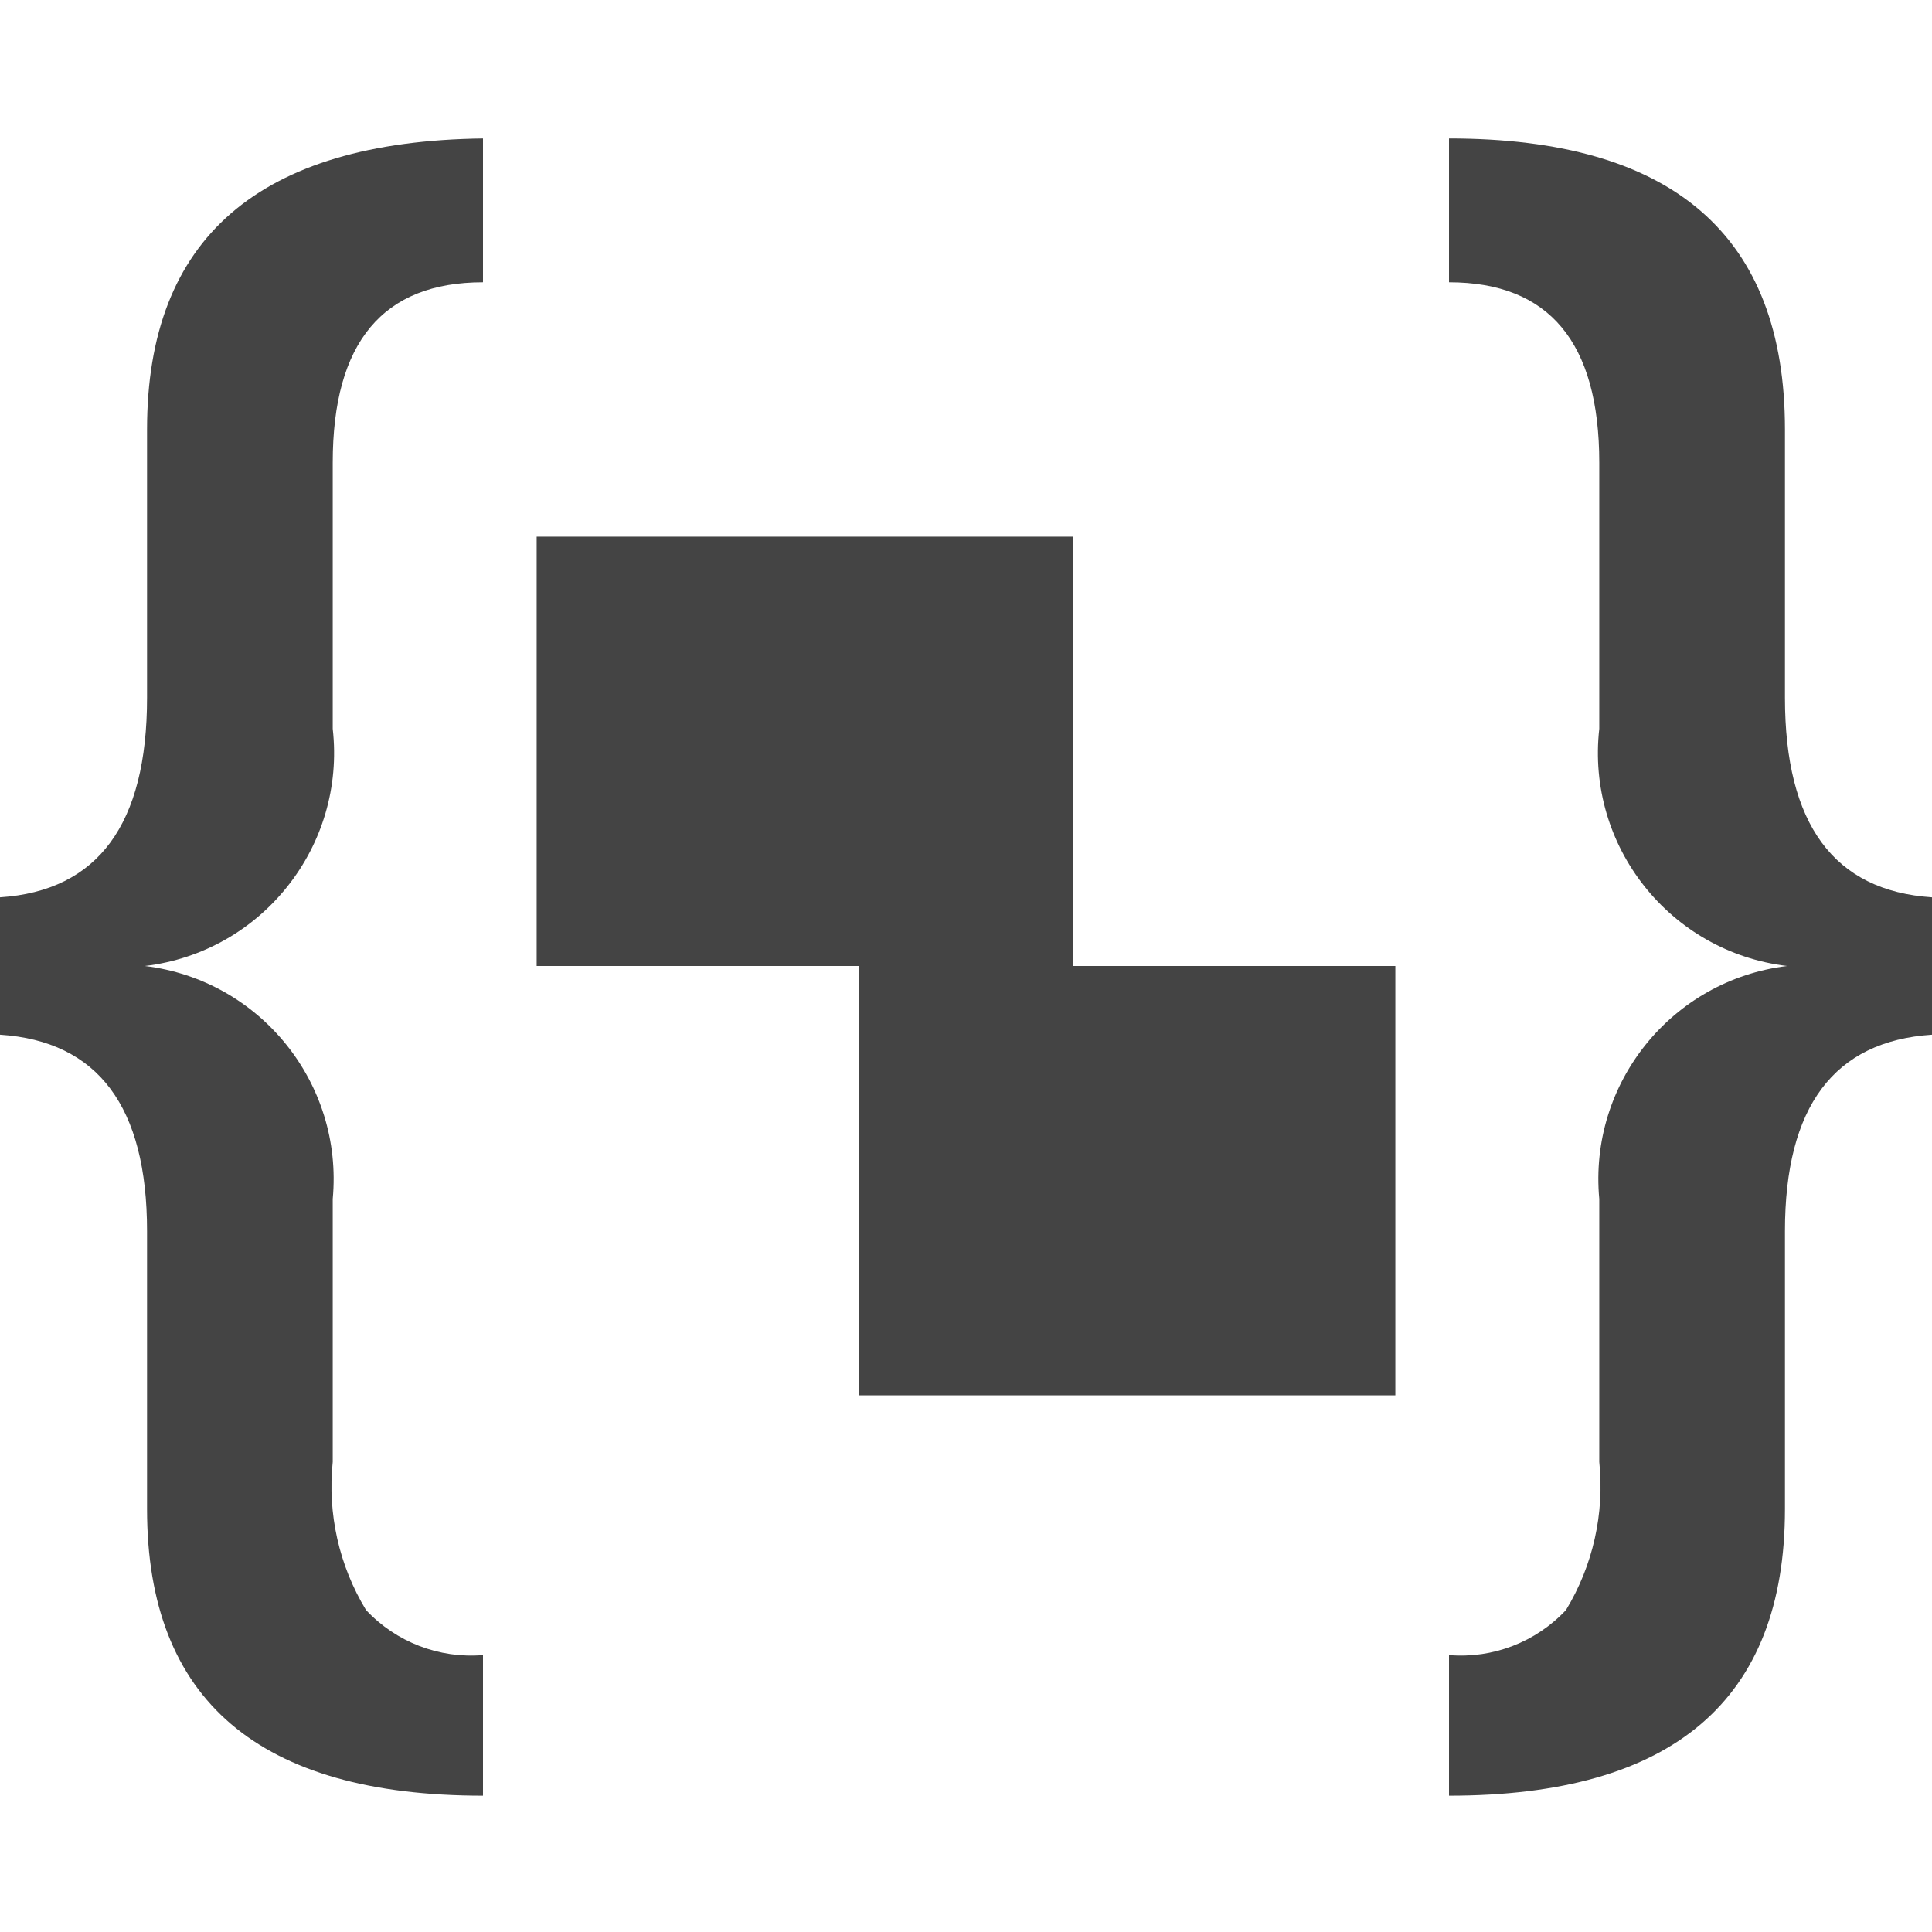
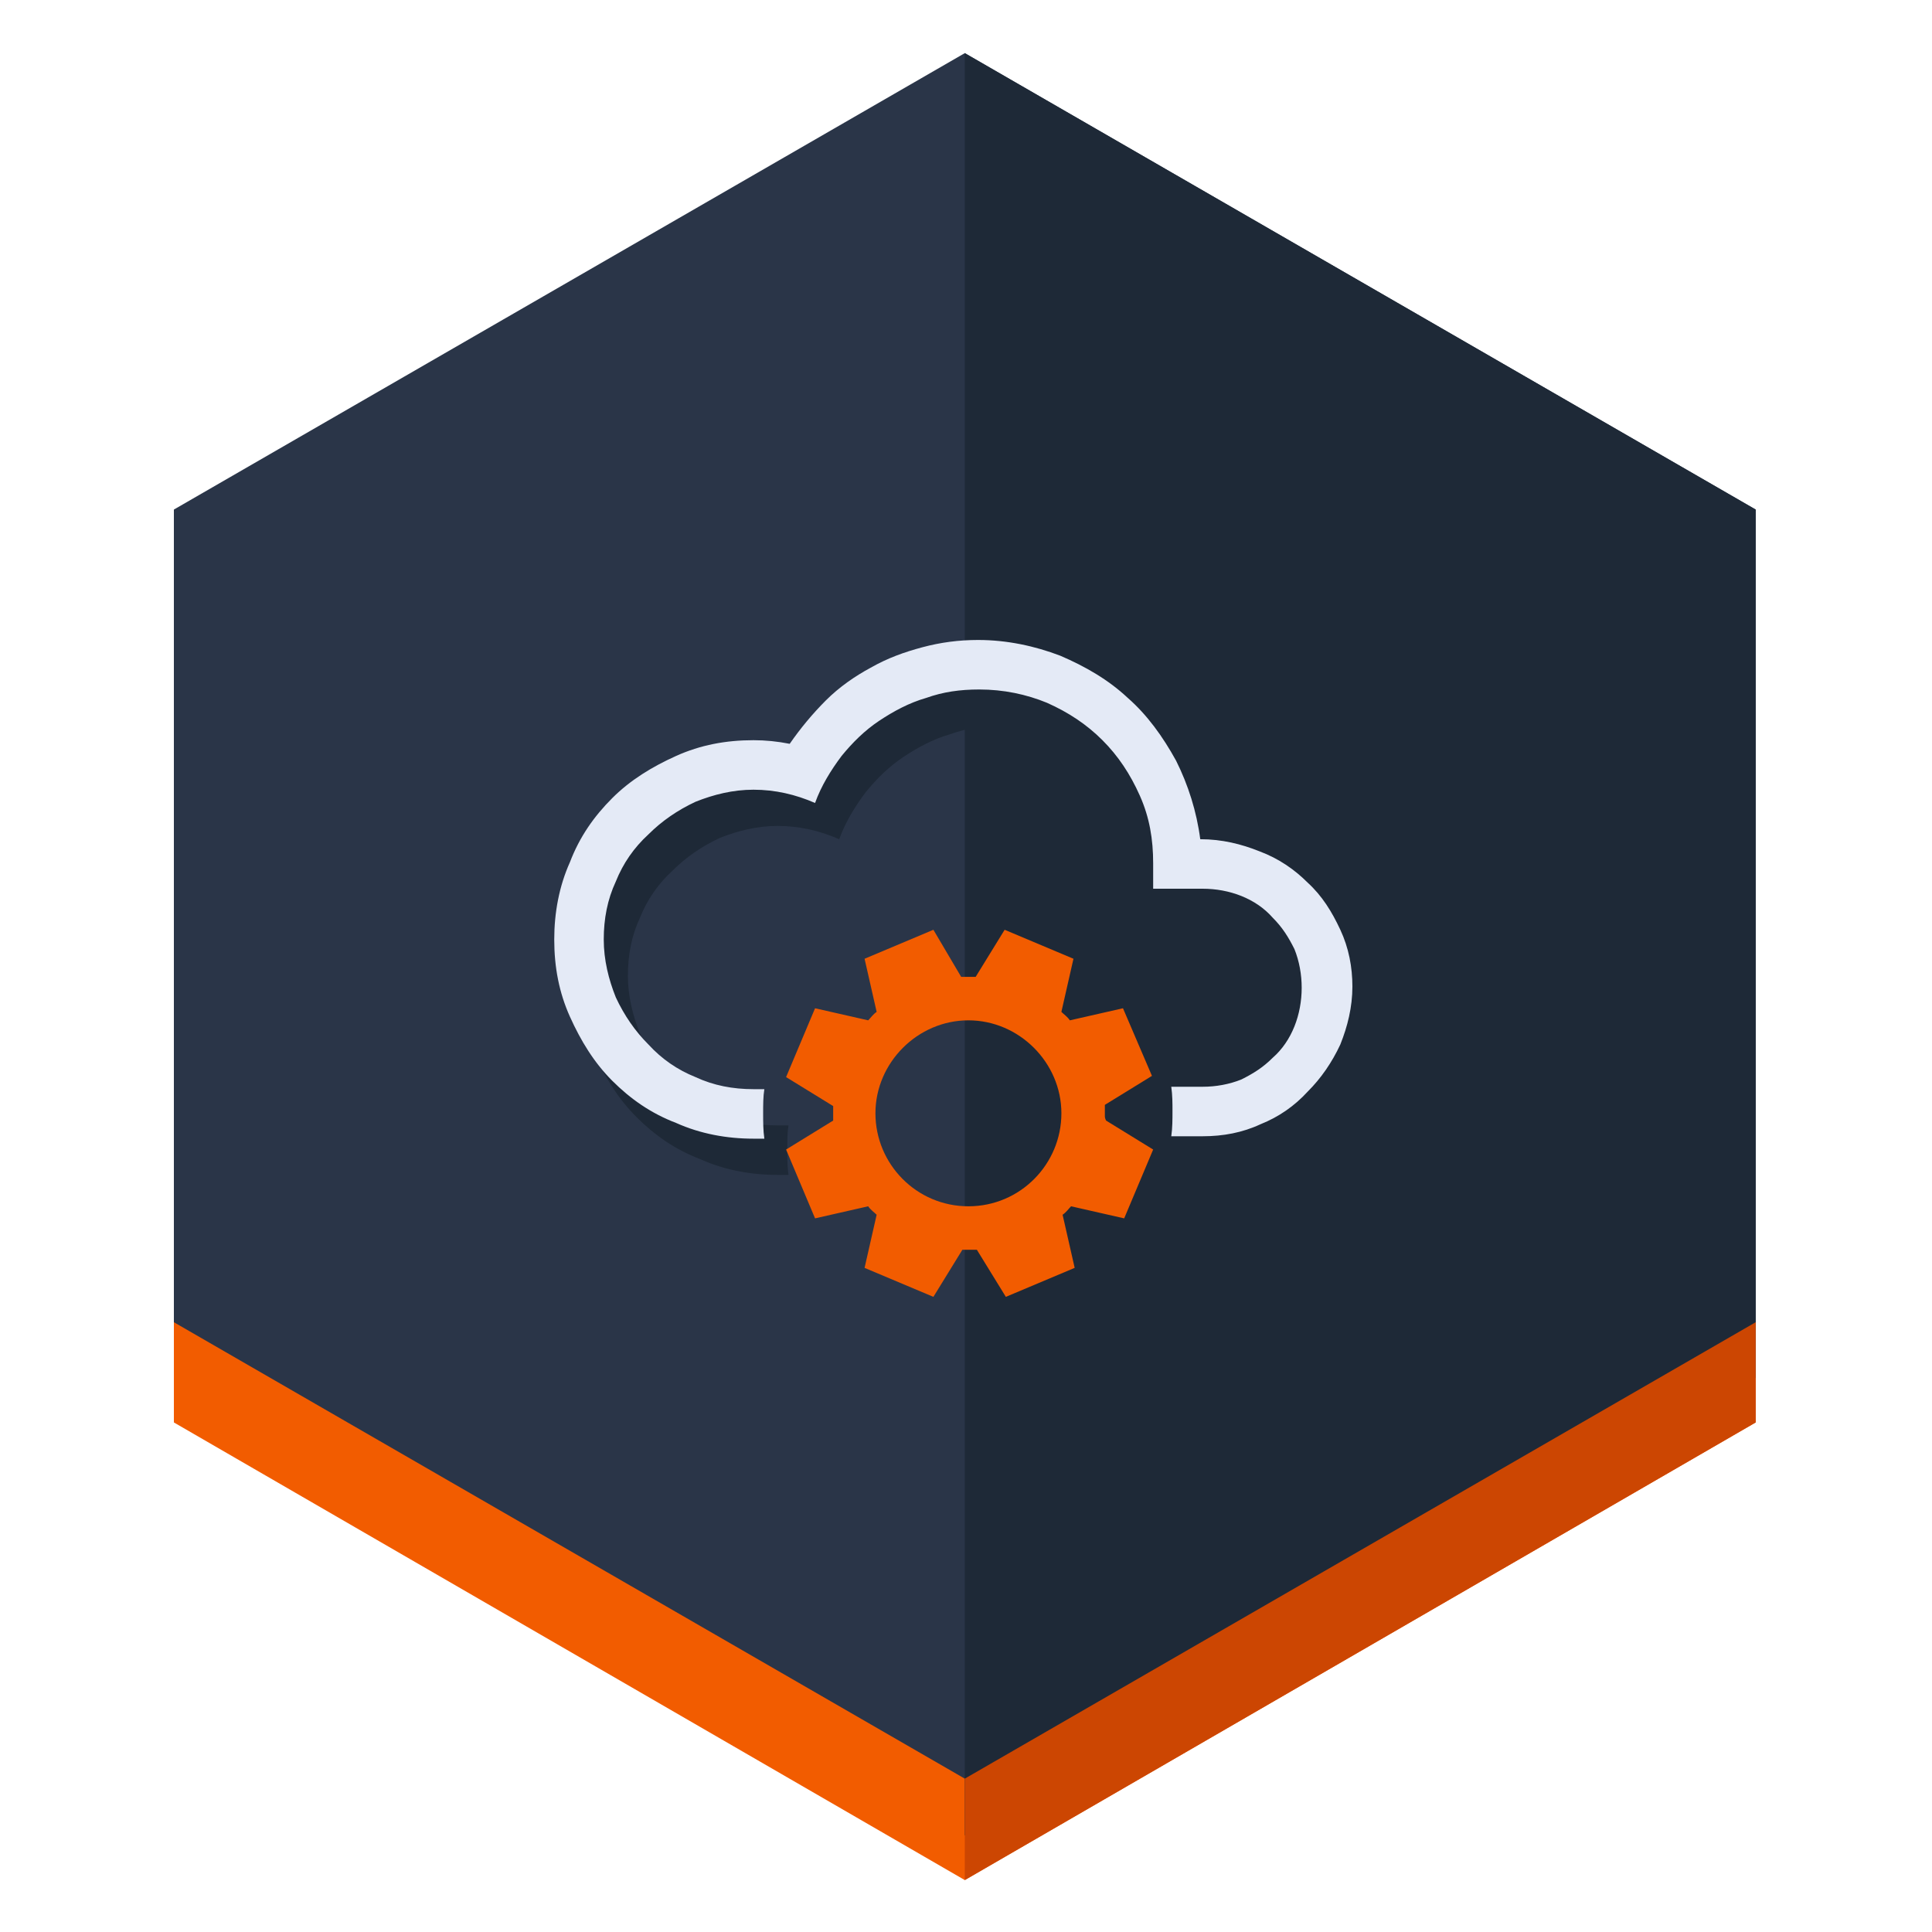
- <svg xmlns="http://www.w3.org/2000/svg" viewBox="0 0 18 18">
-   <defs>
-     <style>
-       .cls-1 {
-         fill: #444;
-       }
-     </style>
-   </defs>
-   <g id="ICONS">
-     <path class="cls-1" d="M4.5,16.73q-3.13,0-3.13-2.67V11.47Q1.37,9.73,0,9.64V8.36Q1.37,8.27,1.37,6.5V4q0-2.67,3.13-2.71V2.63q-1.4,0-1.4,1.68V6.79A2,2,0,0,1,1.35,9h0A2,2,0,0,1,3.1,11.17v2.45A2.22,2.22,0,0,0,3.41,15a1.34,1.34,0,0,0,1.09.42Z" />
-     <path class="cls-1" d="M13.5,15.42A1.34,1.34,0,0,0,14.59,15a2.22,2.22,0,0,0,.31-1.38V11.17A2,2,0,0,1,16.65,9h0A2,2,0,0,1,14.9,6.79V4.31q0-1.68-1.4-1.68V1.29q3.13,0,3.13,2.71V6.5q0,1.77,1.37,1.86V9.64q-1.37.09-1.37,1.83v2.59q0,2.67-3.13,2.67Z" />
-     <rect class="cls-1" x="5" y="5" width="5" height="4" />
-     <rect class="cls-1" x="8" y="9" width="5" height="4" />
+ <svg xmlns="http://www.w3.org/2000/svg" version="1.1" id="Layer_1" x="0px" y="0px" viewBox="0 0 160 160" style="enable-background:new 0 0 160 160;" xml:space="preserve">
+   <style type="text/css">
+ 	.st0{fill:#2A3548;}
+ 	.st1{fill:#F25C00;}
+ 	.st2{fill:#1E2937;}
+ 	.st3{fill:#CC4602;}
+ 	.st4{fill:#E4EAF6;}
+ </style>
+   <g>
+     <polygon class="st0" points="145.4,114.1 145.4,42.2 79.9,4.4 14.4,42.2 14.4,114.1 79.9,152  " />
+     <polygon class="st1" points="14.4,109.5 79.9,147.3 145.4,109.5 145.4,117.8 79.9,155.7 14.4,117.8  " />
+     <polygon class="st2" points="145.4,114.1 145.4,42.2 79.9,4.4 79.9,152  " />
+     <polygon class="st3" points="145.4,117.8 145.4,109.5 79.9,147.3 79.9,155.7  " />
+   </g>
+   <g>
+     <path class="st2" d="M113,80c-0.7-1.5-1.5-2.8-2.7-3.9c-1.1-1.1-2.4-2-4-2.6c-1.5-0.6-3.1-1-4.9-1c-0.3-2.3-1-4.5-2-6.5   c-1.1-2-2.4-3.8-4-5.2c-1.6-1.5-3.5-2.6-5.6-3.5c-2.1-0.8-4.4-1.3-6.8-1.3c-1.6,0-3.1,0.2-4.6,0.6c-1.5,0.4-2.9,0.9-4.3,1.7   c-1.3,0.7-2.6,1.6-3.7,2.7c-1.1,1.1-2.1,2.3-3,3.6c-1-0.2-2-0.3-3-0.3c-2.3,0-4.4,0.4-6.4,1.3c-2,0.9-3.8,2-5.3,3.5   c-1.5,1.5-2.7,3.2-3.5,5.3c-0.9,2-1.3,4.2-1.3,6.4c0,2.3,0.4,4.4,1.3,6.4c0.9,2,2,3.8,3.5,5.3c1.5,1.5,3.2,2.7,5.3,3.5   c2,0.9,4.2,1.3,6.4,1.3h0.9c-0.1-0.7-0.1-1.4-0.1-2.1c0-0.7,0-1.4,0.1-2h-0.9c-1.7,0-3.3-0.3-4.8-1c-1.5-0.6-2.8-1.5-3.9-2.7   c-1.1-1.1-2-2.4-2.7-3.9c-0.6-1.5-1-3.1-1-4.8c0-1.7,0.3-3.3,1-4.8c0.6-1.5,1.5-2.8,2.7-3.9c1.1-1.1,2.4-2,3.9-2.7   c1.5-0.6,3.1-1,4.8-1c1.8,0,3.5,0.4,5.1,1.1c0.5-1.4,1.3-2.7,2.2-3.9c0.9-1.1,1.9-2.1,3.1-2.9c1.2-0.8,2.5-1.5,3.9-1.9   c1.4-0.5,2.8-0.7,4.4-0.7c2,0,3.9,0.4,5.6,1.1c1.8,0.8,3.3,1.8,4.6,3.1c1.3,1.3,2.3,2.8,3.1,4.6c0.8,1.8,1.1,3.6,1.1,5.6v2.1h4.1   c1.1,0,2.2,0.2,3.2,0.6c1,0.4,1.9,1,2.6,1.8c0.8,0.8,1.3,1.6,1.8,2.6c0.4,1,0.6,2.1,0.6,3.2c0,1.1-0.2,2.2-0.6,3.2   c-0.4,1-1,1.9-1.8,2.6c-0.8,0.8-1.6,1.3-2.6,1.8c-1,0.4-2.1,0.6-3.2,0.6h-2.6c0.1,0.7,0.1,1.4,0.1,2c0,0.7,0,1.4-0.1,2.1h2.6   c1.7,0,3.3-0.3,4.8-1c1.5-0.6,2.8-1.5,3.9-2.7c1.1-1.1,2-2.4,2.7-3.9c0.6-1.5,1-3.1,1-4.8C114,83.1,113.7,81.5,113,80z" />
+   </g>
+   <g>
+     <g>
+       <path class="st4" d="M111,77c-0.7-1.5-1.5-2.8-2.7-3.9c-1.1-1.1-2.4-2-4-2.6c-1.5-0.6-3.1-1-4.9-1c-0.3-2.3-1-4.5-2-6.5    c-1.1-2-2.4-3.8-4-5.2c-1.6-1.5-3.5-2.6-5.6-3.5c-2.1-0.8-4.4-1.3-6.8-1.3c-1.6,0-3.1,0.2-4.6,0.6c-1.5,0.4-2.9,0.9-4.3,1.7    c-1.3,0.7-2.6,1.6-3.7,2.7c-1.1,1.1-2.1,2.3-3,3.6c-1-0.2-2-0.3-3-0.3c-2.3,0-4.4,0.4-6.4,1.3c-2,0.9-3.8,2-5.3,3.5    c-1.5,1.5-2.7,3.2-3.5,5.3c-0.9,2-1.3,4.2-1.3,6.4c0,2.3,0.4,4.4,1.3,6.4c0.9,2,2,3.8,3.5,5.3c1.5,1.5,3.2,2.7,5.3,3.5    c2,0.9,4.2,1.3,6.4,1.3h0.9c-0.1-0.7-0.1-1.4-0.1-2.1c0-0.7,0-1.4,0.1-2h-0.9c-1.7,0-3.3-0.3-4.8-1c-1.5-0.6-2.8-1.5-3.9-2.7    c-1.1-1.1-2-2.4-2.7-3.9c-0.6-1.5-1-3.1-1-4.8c0-1.7,0.3-3.3,1-4.8c0.6-1.5,1.5-2.8,2.7-3.9c1.1-1.1,2.4-2,3.9-2.7    c1.5-0.6,3.1-1,4.8-1c1.8,0,3.5,0.4,5.1,1.1c0.5-1.4,1.3-2.7,2.2-3.9c0.9-1.1,1.9-2.1,3.1-2.9c1.2-0.8,2.5-1.5,3.9-1.9    c1.4-0.5,2.8-0.7,4.4-0.7c2,0,3.9,0.4,5.6,1.1c1.8,0.8,3.3,1.8,4.6,3.1c1.3,1.3,2.3,2.8,3.1,4.6c0.8,1.8,1.1,3.6,1.1,5.6v2.1h4.1    c1.1,0,2.2,0.2,3.2,0.6c1,0.4,1.9,1,2.6,1.8c0.8,0.8,1.3,1.6,1.8,2.6c0.4,1,0.6,2.1,0.6,3.2c0,1.1-0.2,2.2-0.6,3.2    c-0.4,1-1,1.9-1.8,2.6c-0.8,0.8-1.6,1.3-2.6,1.8c-1,0.4-2.1,0.6-3.2,0.6h-2.6c0.1,0.7,0.1,1.4,0.1,2c0,0.7,0,1.4-0.1,2.1h2.6    c1.7,0,3.3-0.3,4.8-1c1.5-0.6,2.8-1.5,3.9-2.7c1.1-1.1,2-2.4,2.7-3.9c0.6-1.5,1-3.1,1-4.8C112,80.1,111.7,78.5,111,77z" />
+     </g>
+     <g>
+       <path class="st1" d="M91.5,92.4c0-0.1,0-0.2,0-0.3c0-0.1,0-0.2,0-0.3c0-0.1,0-0.2,0-0.3l3.9-2.4L93,83.5l-4.4,1    c-0.2-0.3-0.5-0.5-0.7-0.7l1-4.4L83.2,77l-2.4,3.9c-0.1,0-0.2,0-0.3,0c-0.1,0-0.2,0-0.3,0c-0.1,0-0.2,0-0.3,0c-0.1,0-0.2,0-0.3,0    L77.3,77l-5.7,2.4l1,4.4c-0.3,0.2-0.5,0.5-0.7,0.7l-4.4-1l-2.4,5.7l3.9,2.4c0,0.1,0,0.2,0,0.3c0,0.1,0,0.2,0,0.3    c0,0.1,0,0.2,0,0.3c0,0.1,0,0.2,0,0.3l-3.9,2.4l2.4,5.7l4.4-1c0.2,0.3,0.5,0.5,0.7,0.7l-1,4.4l5.7,2.4l2.4-3.9c0.1,0,0.2,0,0.3,0    c0.1,0,0.2,0,0.3,0c0.1,0,0.2,0,0.3,0c0.1,0,0.2,0,0.3,0l2.4,3.9l5.7-2.4l-1-4.4c0.3-0.2,0.5-0.5,0.7-0.7l4.4,1l2.4-5.7l-3.9-2.4    C91.5,92.6,91.5,92.5,91.5,92.4z M80.2,99.9c-4.3,0-7.7-3.5-7.7-7.7s3.5-7.7,7.7-7.7s7.7,3.5,7.7,7.7S84.5,99.9,80.2,99.9z" />
+     </g>
  </g>
</svg>
